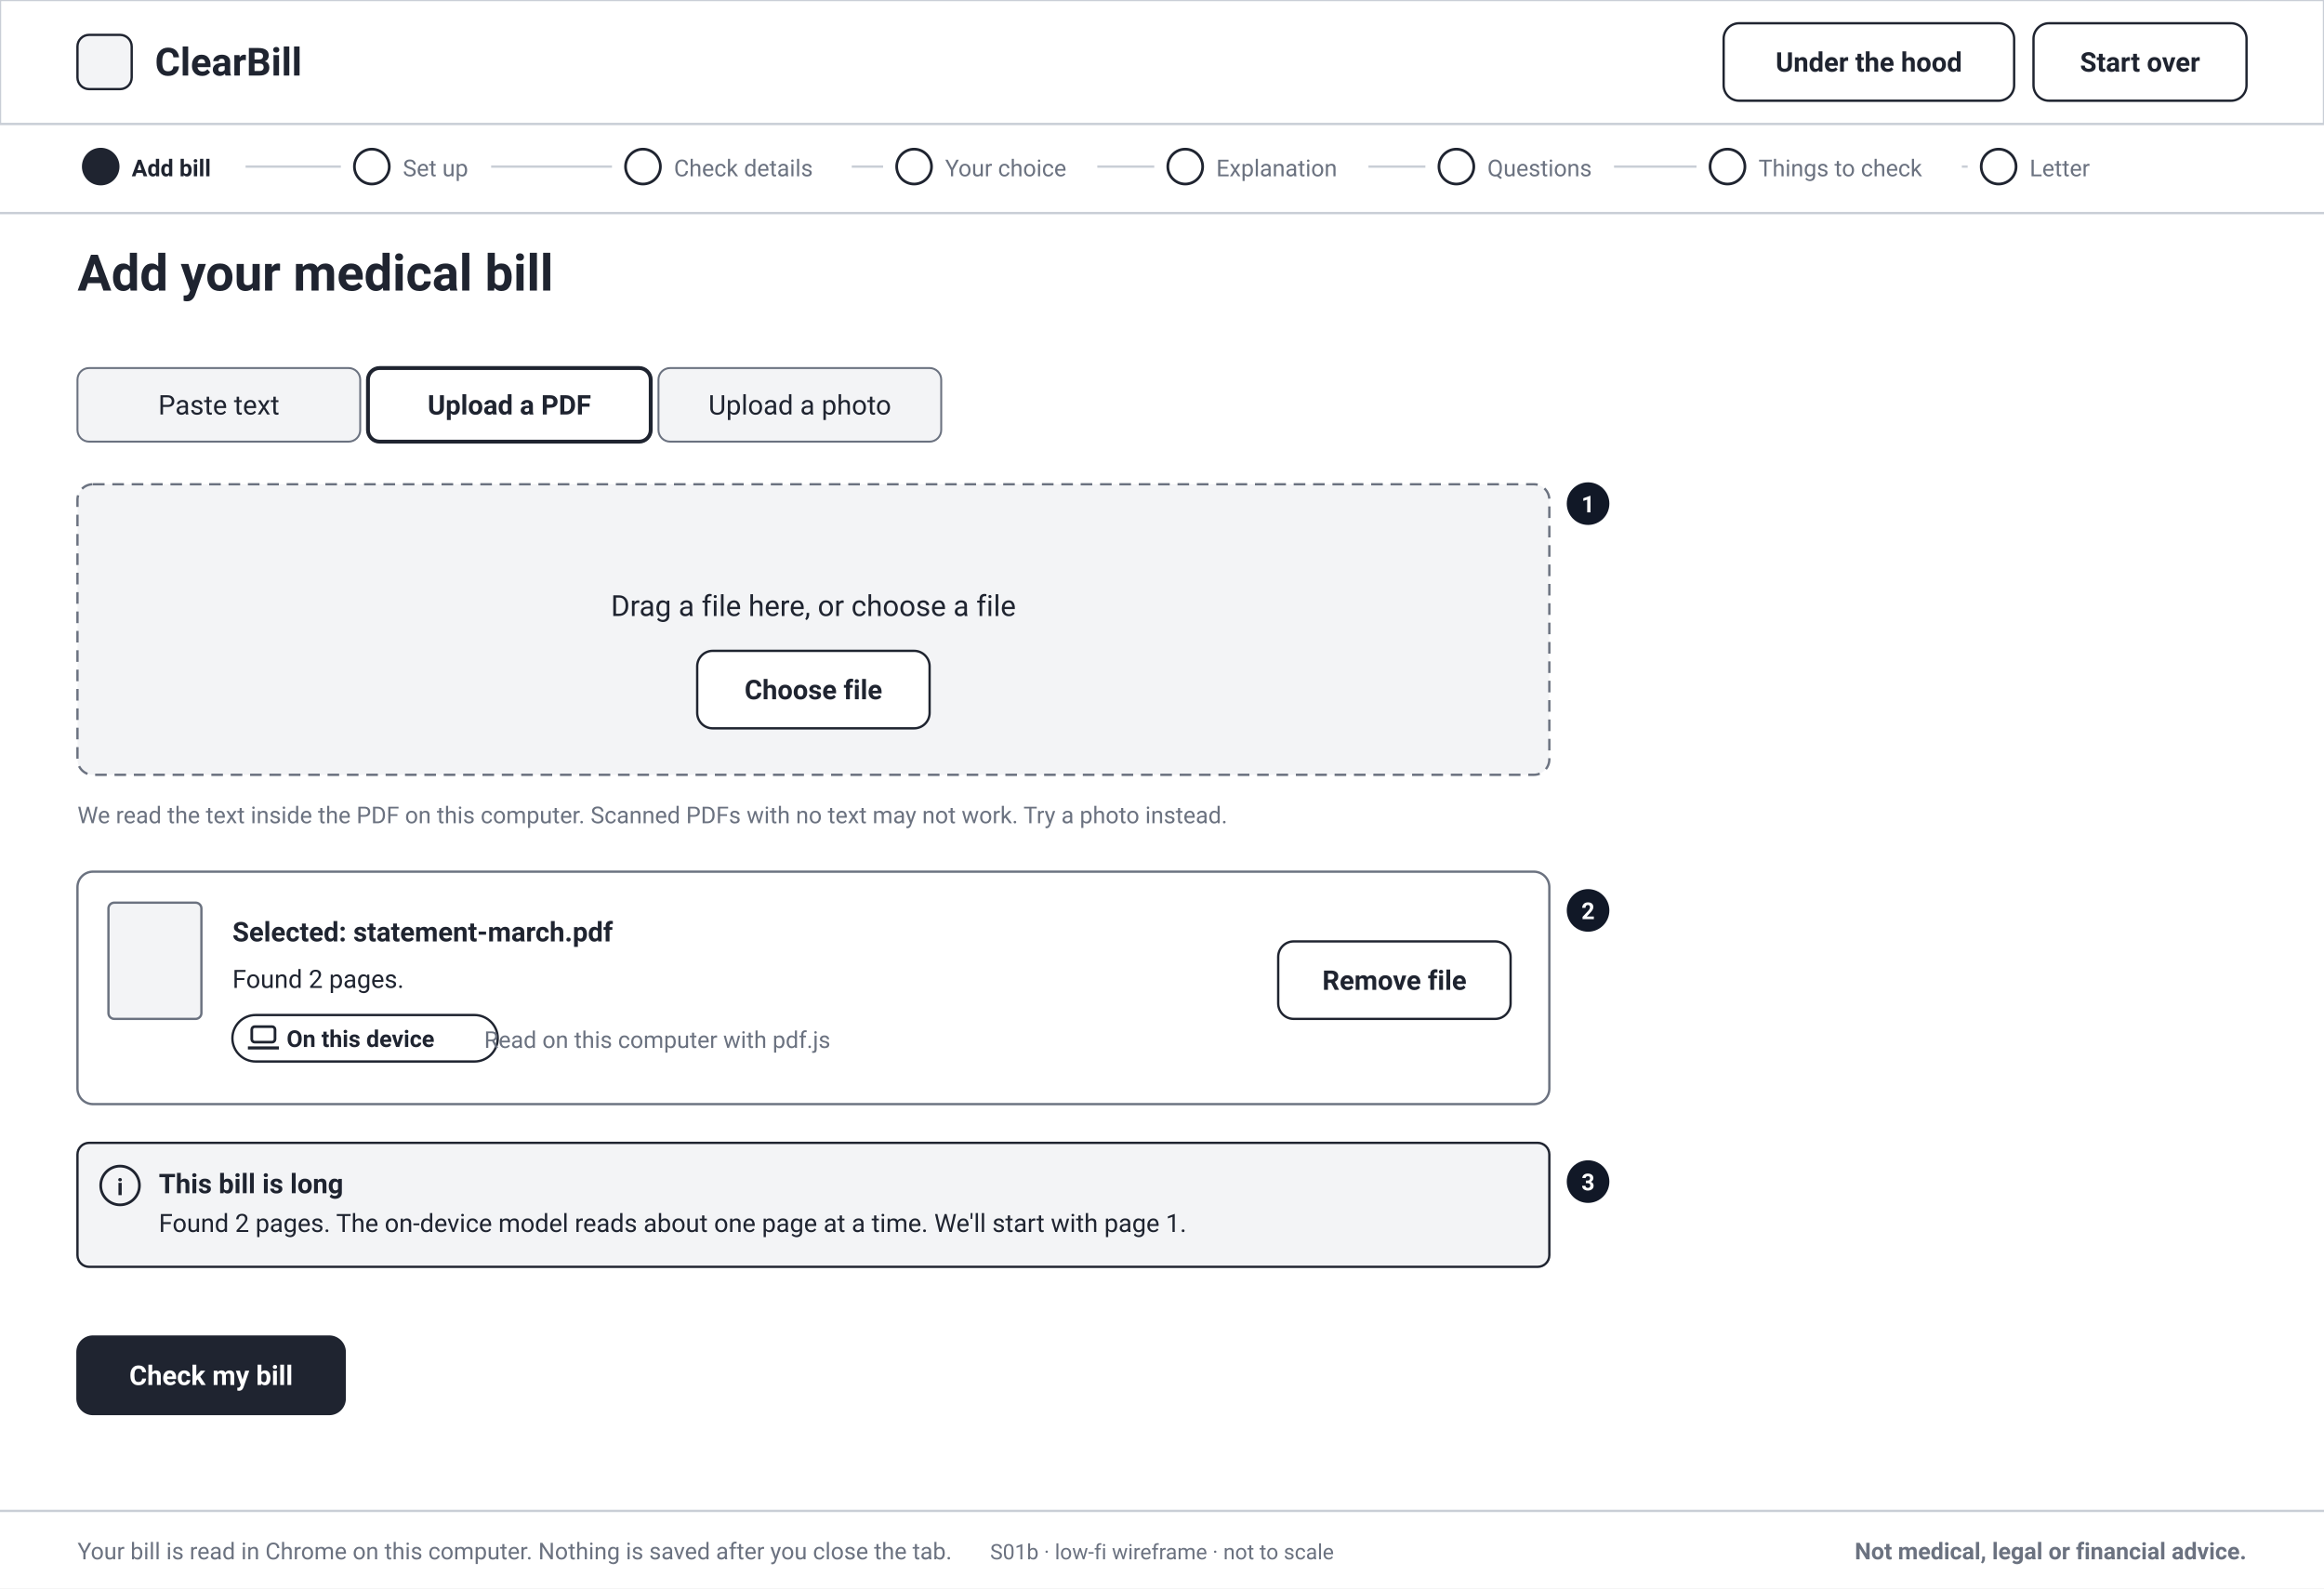
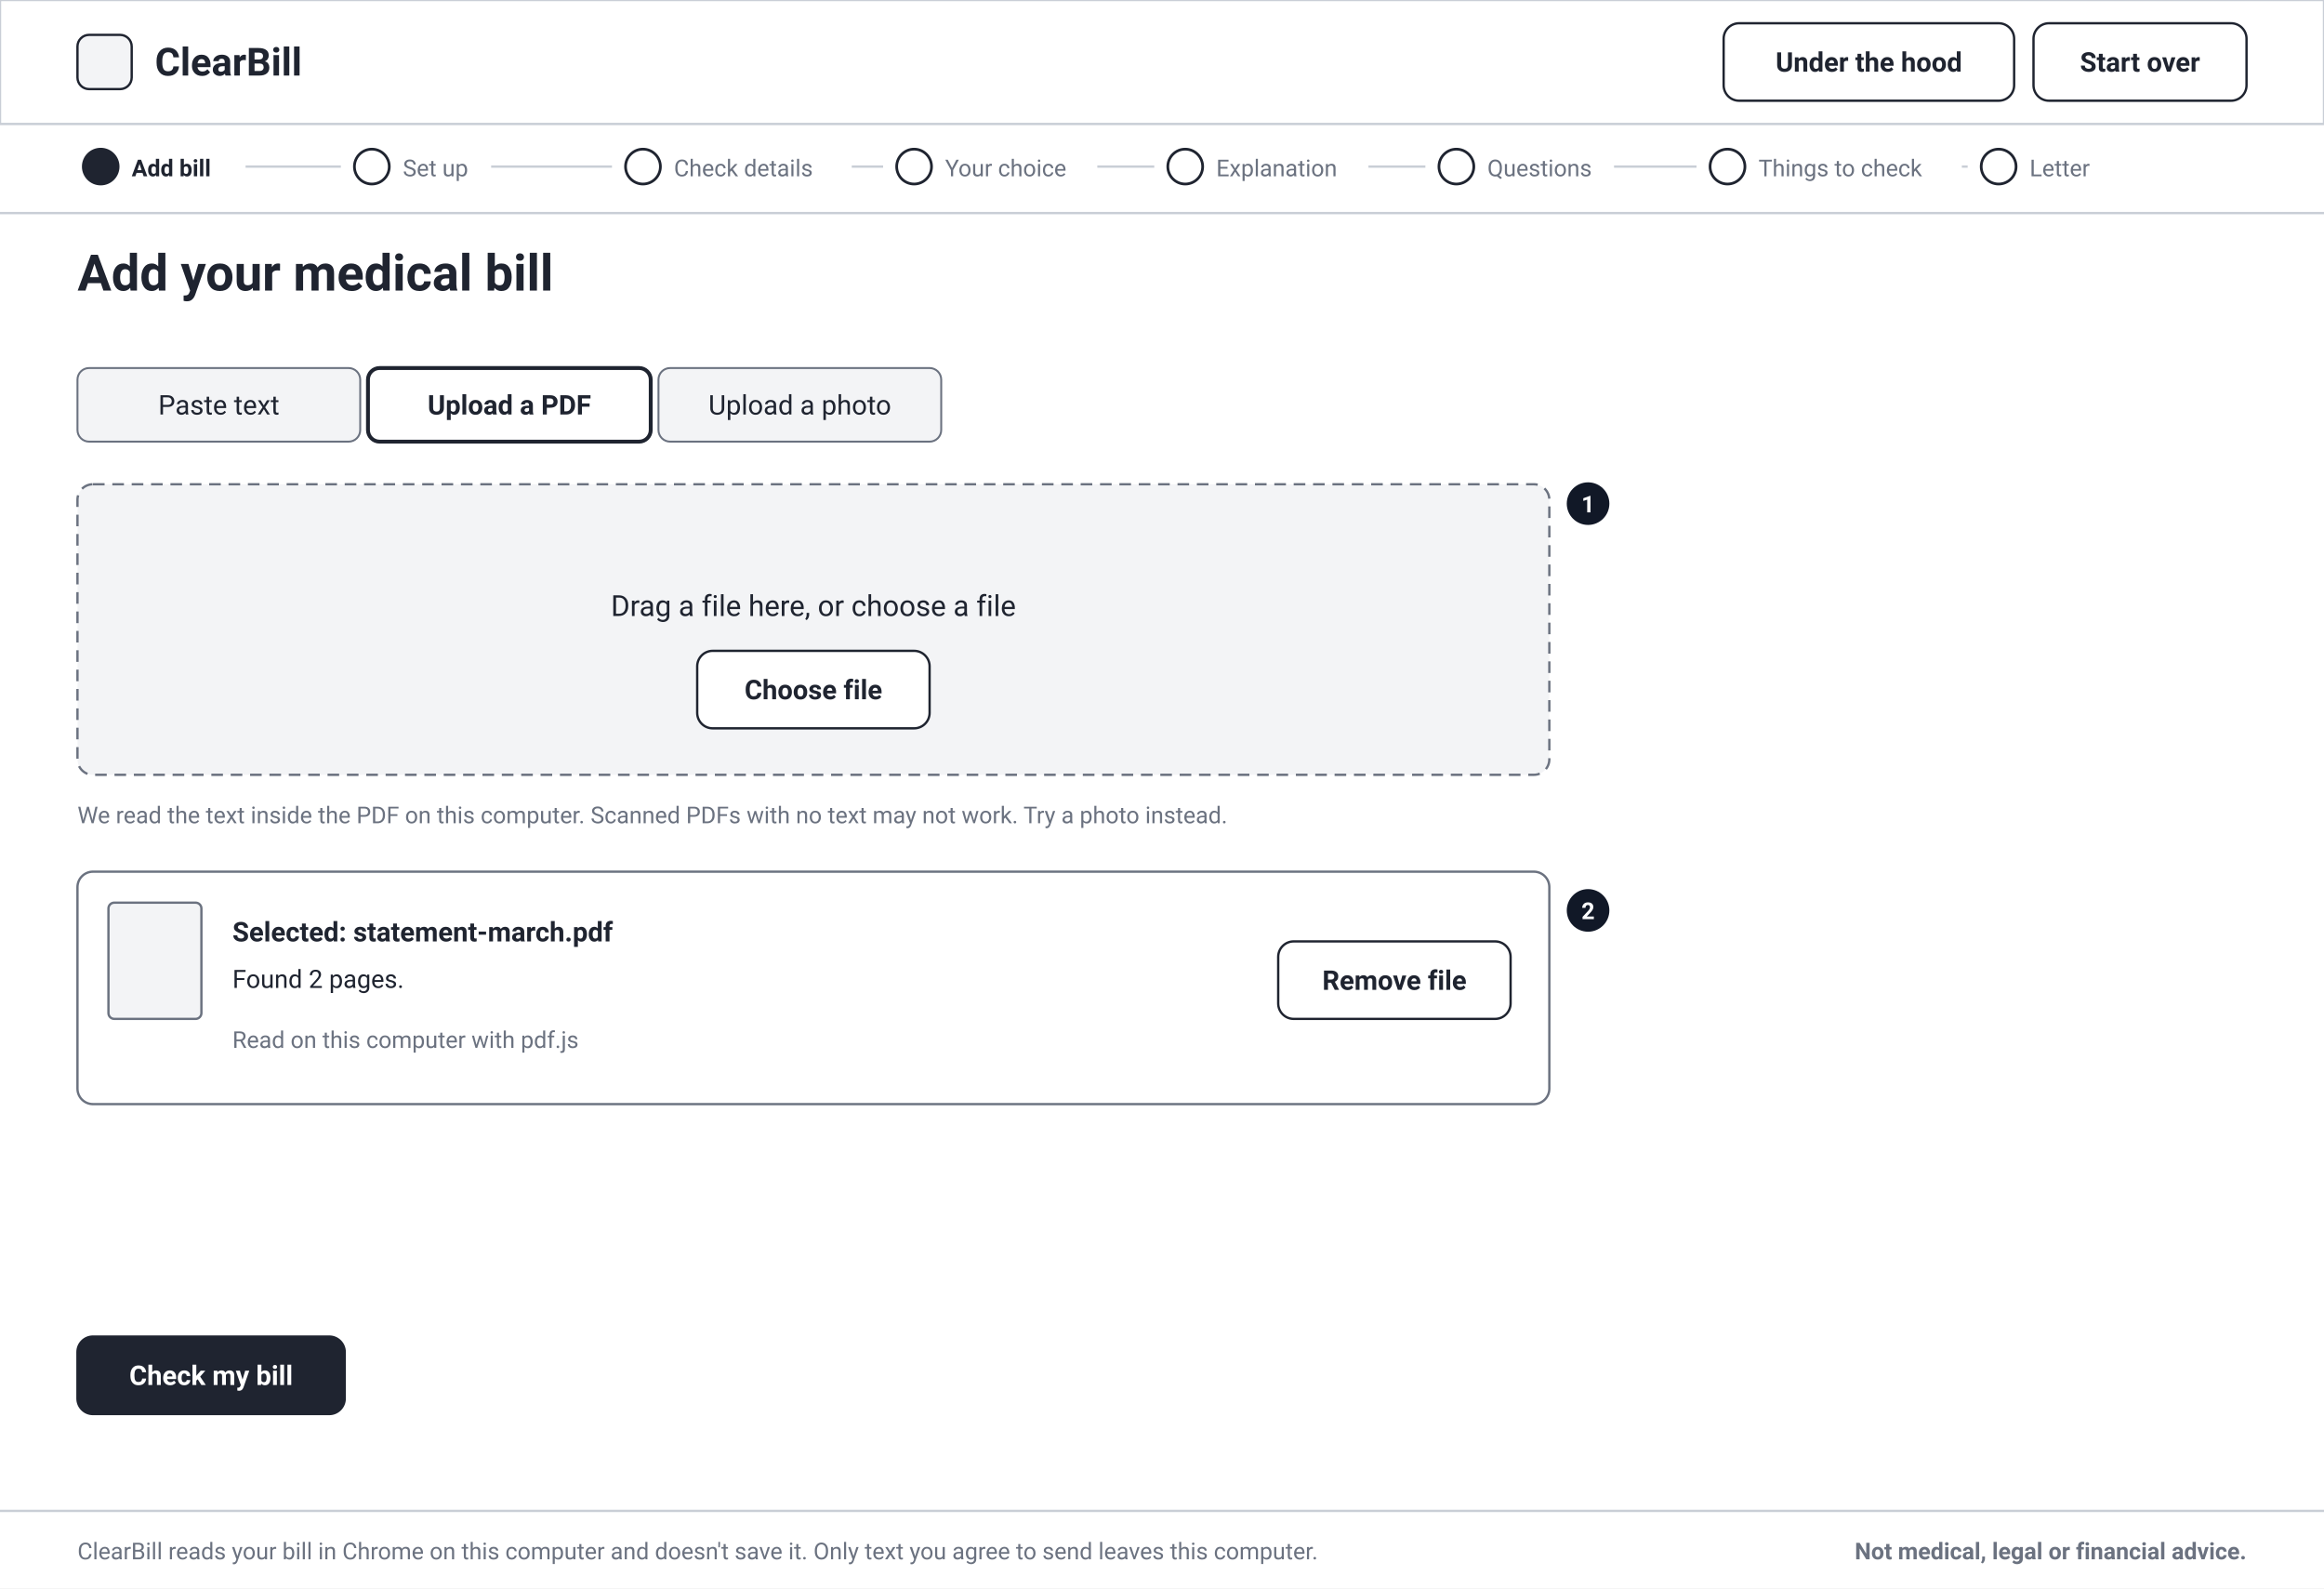
<svg xmlns="http://www.w3.org/2000/svg" width="1200" height="820" viewBox="0 0 1200 820" role="img" aria-labelledby="t-S01b d-S01b" font-family="system-ui, -apple-system, Segoe UI, Roboto, sans-serif">
  <rect width="1200" height="820" fill="#FFFFFF" />
  <rect x="0" y="0" width="1200" height="64" rx="0" fill="#FFFFFF" stroke="#C9CED6" stroke-width="1.2" />
  <rect x="40" y="18" width="28" height="28" rx="6" fill="#F3F4F6" stroke="#1F2430" stroke-width="1.2" />
  <text x="80" y="39" font-size="20" font-weight="700" fill="#1F2430" text-anchor="start">ClearBill</text>
  <rect x="890" y="12" width="150" height="40" rx="8" fill="#FFFFFF" stroke="#1F2430" stroke-width="1.2" />
  <text x="965.0" y="37" font-size="14" font-weight="600" fill="#1F2430" text-anchor="middle">Under the hood</text>
  <rect x="1050" y="12" width="110" height="40" rx="8" fill="#FFFFFF" stroke="#1F2430" stroke-width="1.2" />
  <text x="1105.0" y="37" font-size="14" font-weight="600" fill="#1F2430" text-anchor="middle">Start over</text>
  <circle cx="52.0" cy="86" r="9" fill="#1F2430" stroke="#1F2430" stroke-width="1.4" />
  <text x="68.0" y="91" font-size="12" font-weight="700" fill="#1F2430" text-anchor="start">Add bill</text>
  <line x1="126.8" y1="86" x2="176.0" y2="86" stroke="#C9CED6" stroke-width="1.2" />
  <circle cx="192.0" cy="86" r="9" fill="#FFFFFF" stroke="#1F2430" stroke-width="1.4" />
  <text x="208.0" y="91" font-size="12" font-weight="400" fill="#6B7280" text-anchor="start">Set up</text>
  <line x1="253.6" y1="86" x2="316.0" y2="86" stroke="#C9CED6" stroke-width="1.2" />
  <circle cx="332.0" cy="86" r="9" fill="#FFFFFF" stroke="#1F2430" stroke-width="1.4" />
  <text x="348.0" y="91" font-size="12" font-weight="400" fill="#6B7280" text-anchor="start">Check details</text>
  <line x1="439.8" y1="86" x2="456.0" y2="86" stroke="#C9CED6" stroke-width="1.2" />
  <circle cx="472.0" cy="86" r="9" fill="#FFFFFF" stroke="#1F2430" stroke-width="1.4" />
  <text x="488.0" y="91" font-size="12" font-weight="400" fill="#6B7280" text-anchor="start">Your choice</text>
  <line x1="566.6" y1="86" x2="596.0" y2="86" stroke="#C9CED6" stroke-width="1.2" />
  <circle cx="612.0" cy="86" r="9" fill="#FFFFFF" stroke="#1F2430" stroke-width="1.4" />
  <text x="628.0" y="91" font-size="12" font-weight="400" fill="#6B7280" text-anchor="start">Explanation</text>
  <line x1="706.6" y1="86" x2="736.0" y2="86" stroke="#C9CED6" stroke-width="1.2" />
  <circle cx="752.0" cy="86" r="9" fill="#FFFFFF" stroke="#1F2430" stroke-width="1.4" />
  <text x="768.0" y="91" font-size="12" font-weight="400" fill="#6B7280" text-anchor="start">Questions</text>
  <line x1="833.4" y1="86" x2="876.0" y2="86" stroke="#C9CED6" stroke-width="1.2" />
  <circle cx="892.0" cy="86" r="9" fill="#FFFFFF" stroke="#1F2430" stroke-width="1.4" />
  <text x="908.0" y="91" font-size="12" font-weight="400" fill="#6B7280" text-anchor="start">Things to check</text>
  <line x1="1013.0" y1="86" x2="1016.0" y2="86" stroke="#C9CED6" stroke-width="1.2" />
  <circle cx="1032.0" cy="86" r="9" fill="#FFFFFF" stroke="#1F2430" stroke-width="1.4" />
  <text x="1048.0" y="91" font-size="12" font-weight="400" fill="#6B7280" text-anchor="start">Letter</text>
  <line x1="0" y1="110" x2="1200" y2="110" stroke="#C9CED6" stroke-width="1.2" />
  <line x1="0" y1="780" x2="1200" y2="780" stroke="#C9CED6" stroke-width="1.2" />
-   <text x="40" y="805" font-size="12" font-weight="400" fill="#6B7280" text-anchor="start">Your bill is read in Chrome on this computer. Nothing is saved after you close the tab.</text>
+   <text x="40" y="805" font-size="12" font-weight="400" fill="#6B7280" text-anchor="start">ClearBill reads your bill in Chrome on this computer and doesn't save it. Only text you agree to send leaves this computer.</text>
  <text x="1160" y="805" font-size="12" font-weight="600" fill="#6B7280" text-anchor="end">Not medical, legal or financial advice.</text>
  <text x="40" y="150" font-size="26" font-weight="700" fill="#1F2430" text-anchor="start">Add your medical bill</text>
  <rect x="40" y="190" width="146" height="38" rx="6" fill="#F3F4F6" stroke="#6B7280" stroke-width="1" />
  <text x="113" y="214" font-size="14" font-weight="400" fill="#1F2430" text-anchor="middle">Paste text</text>
  <rect x="190" y="190" width="146" height="38" rx="6" fill="#FFFFFF" stroke="#1F2430" stroke-width="2" />
  <text x="263" y="214" font-size="14" font-weight="700" fill="#1F2430" text-anchor="middle">Upload a PDF</text>
  <rect x="340" y="190" width="146" height="38" rx="6" fill="#F3F4F6" stroke="#6B7280" stroke-width="1" />
  <text x="413" y="214" font-size="14" font-weight="400" fill="#1F2430" text-anchor="middle">Upload a photo</text>
  <rect x="40" y="250" width="760" height="150" rx="8" fill="#F3F4F6" stroke="#6B7280" stroke-width="1.2" stroke-dasharray="6 4" />
  <text x="420" y="318" font-size="15" font-weight="400" fill="#1F2430" text-anchor="middle">Drag a file here, or choose a file</text>
  <rect x="360" y="336" width="120" height="40" rx="8" fill="#FFFFFF" stroke="#1F2430" stroke-width="1.2" />
  <text x="420.0" y="361" font-size="14" font-weight="600" fill="#1F2430" text-anchor="middle">Choose file</text>
  <circle cx="820" cy="260" r="11" fill="#111827" />
  <text x="820" y="264.5" font-size="12" font-weight="700" fill="#FFFFFF" text-anchor="middle">1</text>
  <text x="40" y="425" font-size="12" font-weight="400" fill="#6B7280" text-anchor="start">We read the text inside the PDF on this computer. Scanned PDFs with no text may not work. Try a photo instead.</text>
  <rect x="40" y="450" width="760" height="120" rx="8" fill="#FFFFFF" stroke="#6B7280" stroke-width="1.2" />
  <rect x="56" y="466" width="48" height="60" rx="3" fill="#F3F4F6" stroke="#6B7280" stroke-width="1.2" />
  <text x="120" y="486" font-size="14" font-weight="600" fill="#1F2430" text-anchor="start">Selected: statement-march.pdf</text>
  <text x="120" y="510" font-size="13" font-weight="400" fill="#1F2430" text-anchor="start">Found 2 pages.</text>
-   <rect x="120" y="524" width="137" height="24" rx="12" fill="#FFFFFF" stroke="#1F2430" stroke-width="1.2" />
-   <rect x="130" y="530" width="12" height="8" rx="1.5" fill="none" stroke="#1F2430" stroke-width="1.4" />
-   <line x1="128" y1="541" x2="144" y2="541" stroke="#1F2430" stroke-width="1.6" />
-   <text x="148" y="540.5" font-size="12" font-weight="600" fill="#1F2430" text-anchor="start">On this device</text>
-   <text x="250" y="541" font-size="12" font-weight="400" fill="#6B7280" text-anchor="start">Read on this computer with pdf.js</text>
+   <text x="120" y="541" font-size="12" font-weight="400" fill="#6B7280" text-anchor="start">Read on this computer with pdf.js</text>
  <rect x="660" y="486" width="120" height="40" rx="8" fill="#FFFFFF" stroke="#1F2430" stroke-width="1.2" />
  <text x="720.0" y="511" font-size="14" font-weight="600" fill="#1F2430" text-anchor="middle">Remove file</text>
  <circle cx="820" cy="470" r="11" fill="#111827" />
  <text x="820" y="474.5" font-size="12" font-weight="700" fill="#FFFFFF" text-anchor="middle">2</text>
-   <rect x="40" y="590" width="760" height="64" rx="6" fill="#F3F4F6" stroke="#1F2430" stroke-width="1.2" />
-   <circle cx="62" cy="612" r="10" fill="none" stroke="#1F2430" stroke-width="1.4" />
-   <text x="62" y="617" font-size="12" font-weight="700" fill="#1F2430" text-anchor="middle">i</text>
-   <text x="82" y="616" font-size="14" font-weight="700" fill="#1F2430" text-anchor="start">This bill is long</text>
-   <text x="82" y="636" font-size="13" font-weight="400" fill="#1F2430" text-anchor="start">Found 2 pages. The on-device model reads about one page at a time. We'll start with page 1.</text>
-   <circle cx="820" cy="610" r="11" fill="#111827" />
-   <text x="820" y="614.5" font-size="12" font-weight="700" fill="#FFFFFF" text-anchor="middle">3</text>
  <rect x="40" y="690" width="138" height="40" rx="8" fill="#1F2430" stroke="#1F2430" stroke-width="1.2" />
  <text x="109.0" y="715" font-size="14" font-weight="600" fill="#FFFFFF" text-anchor="middle">Check my bill</text>
-   <text x="600.0" y="805" font-size="11" fill="#6B7280" text-anchor="middle">S01b · low-fi wireframe · not to scale</text>
</svg>
